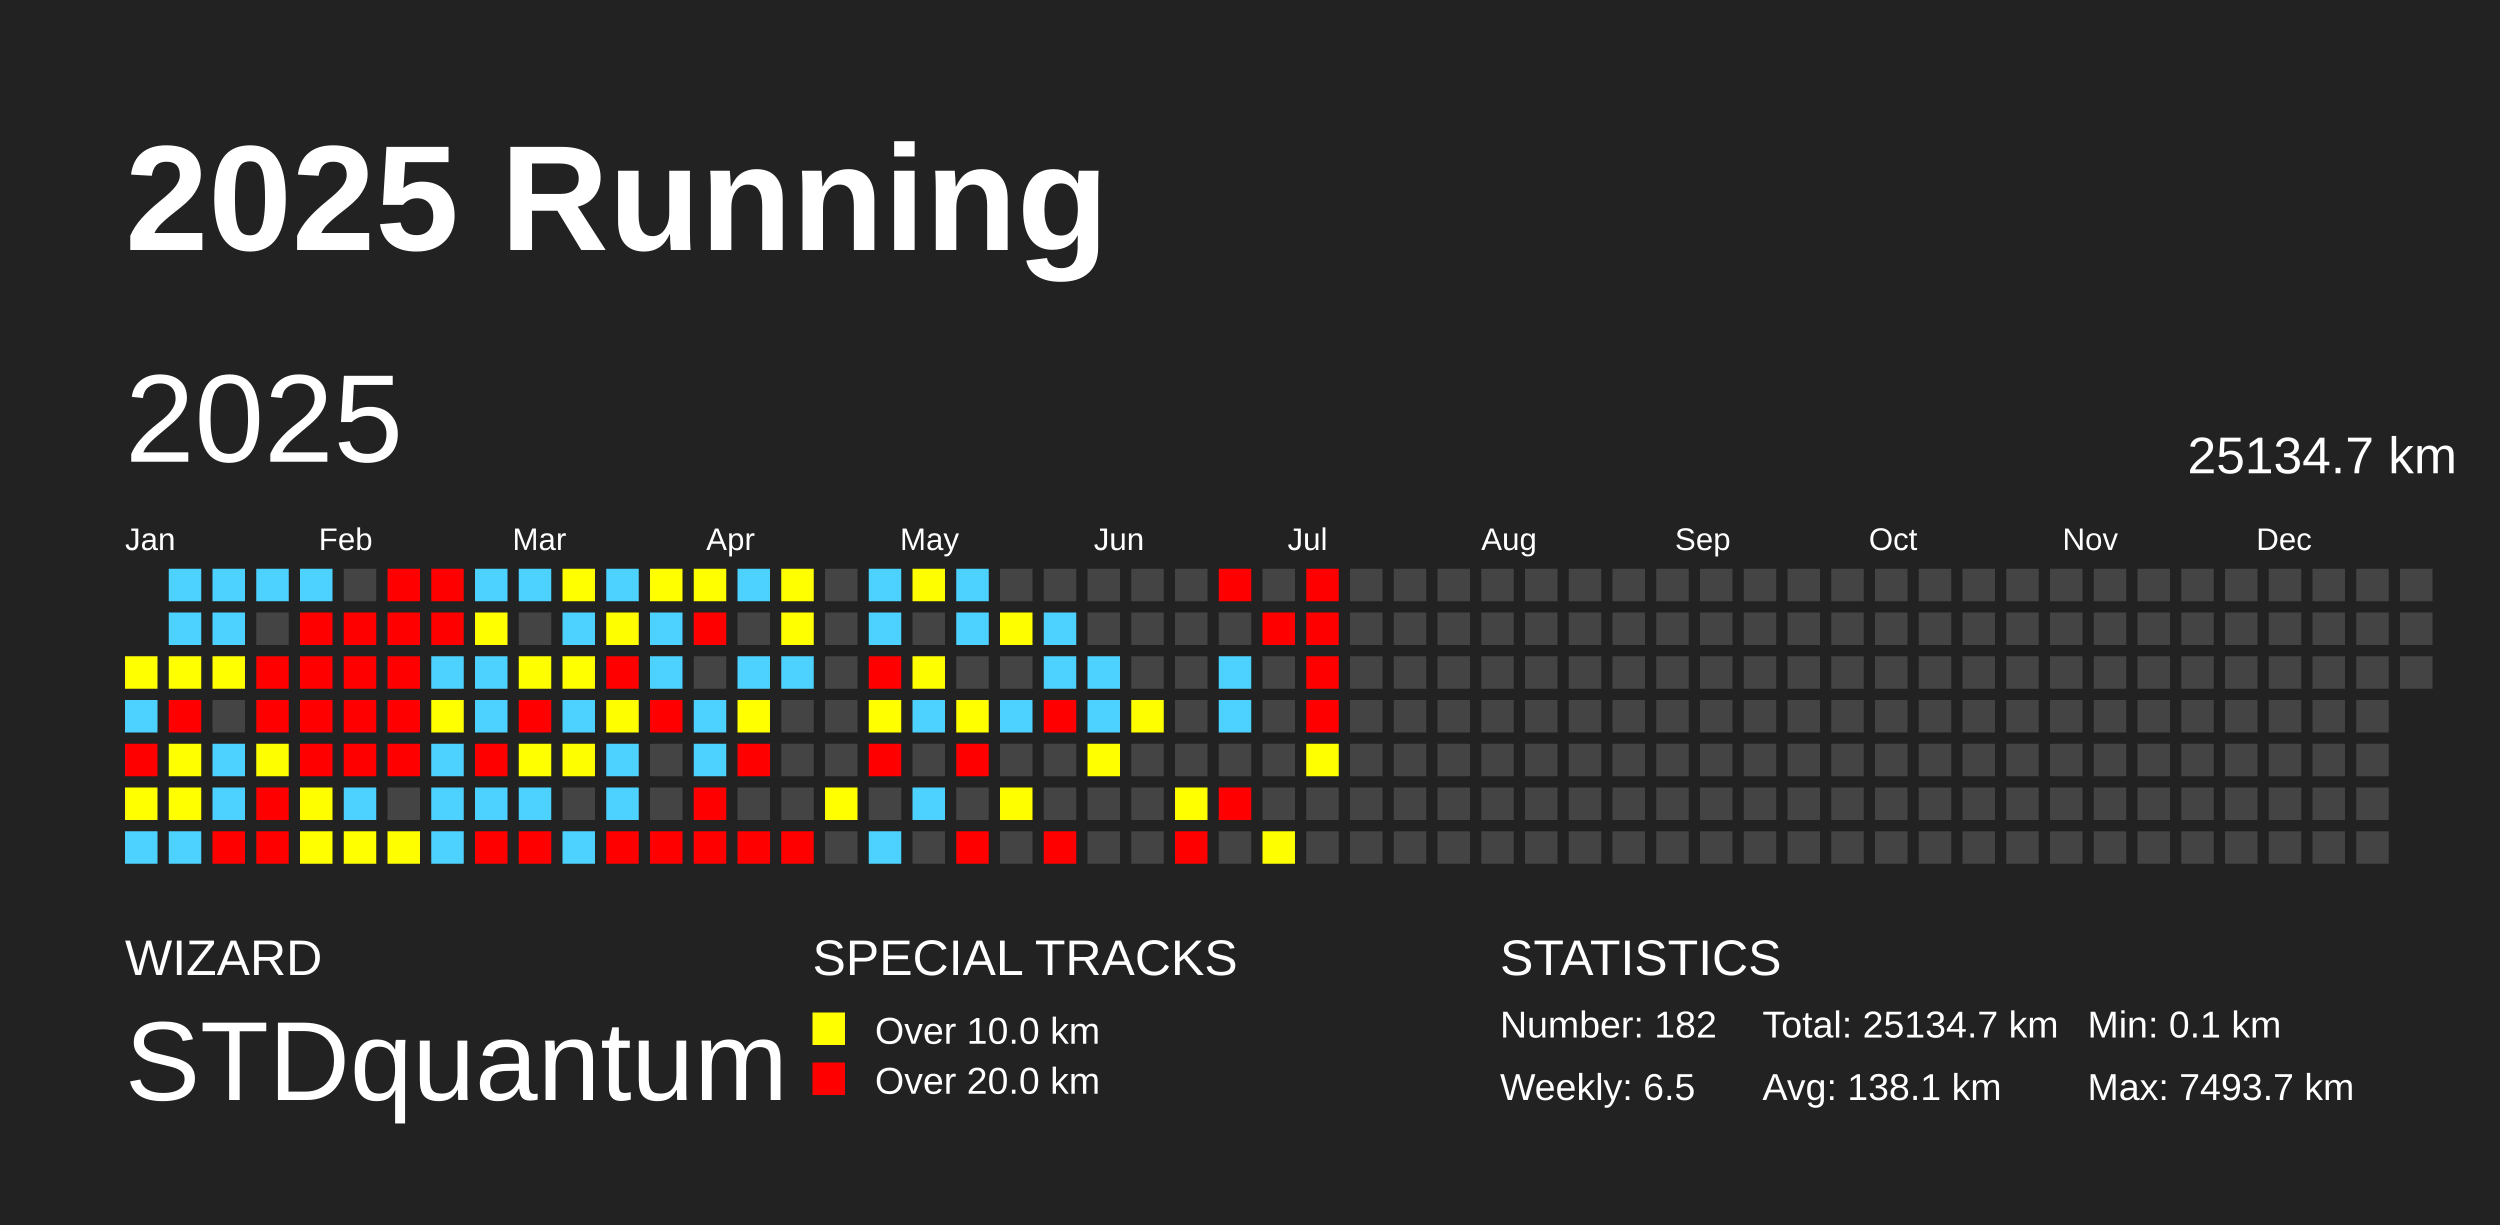
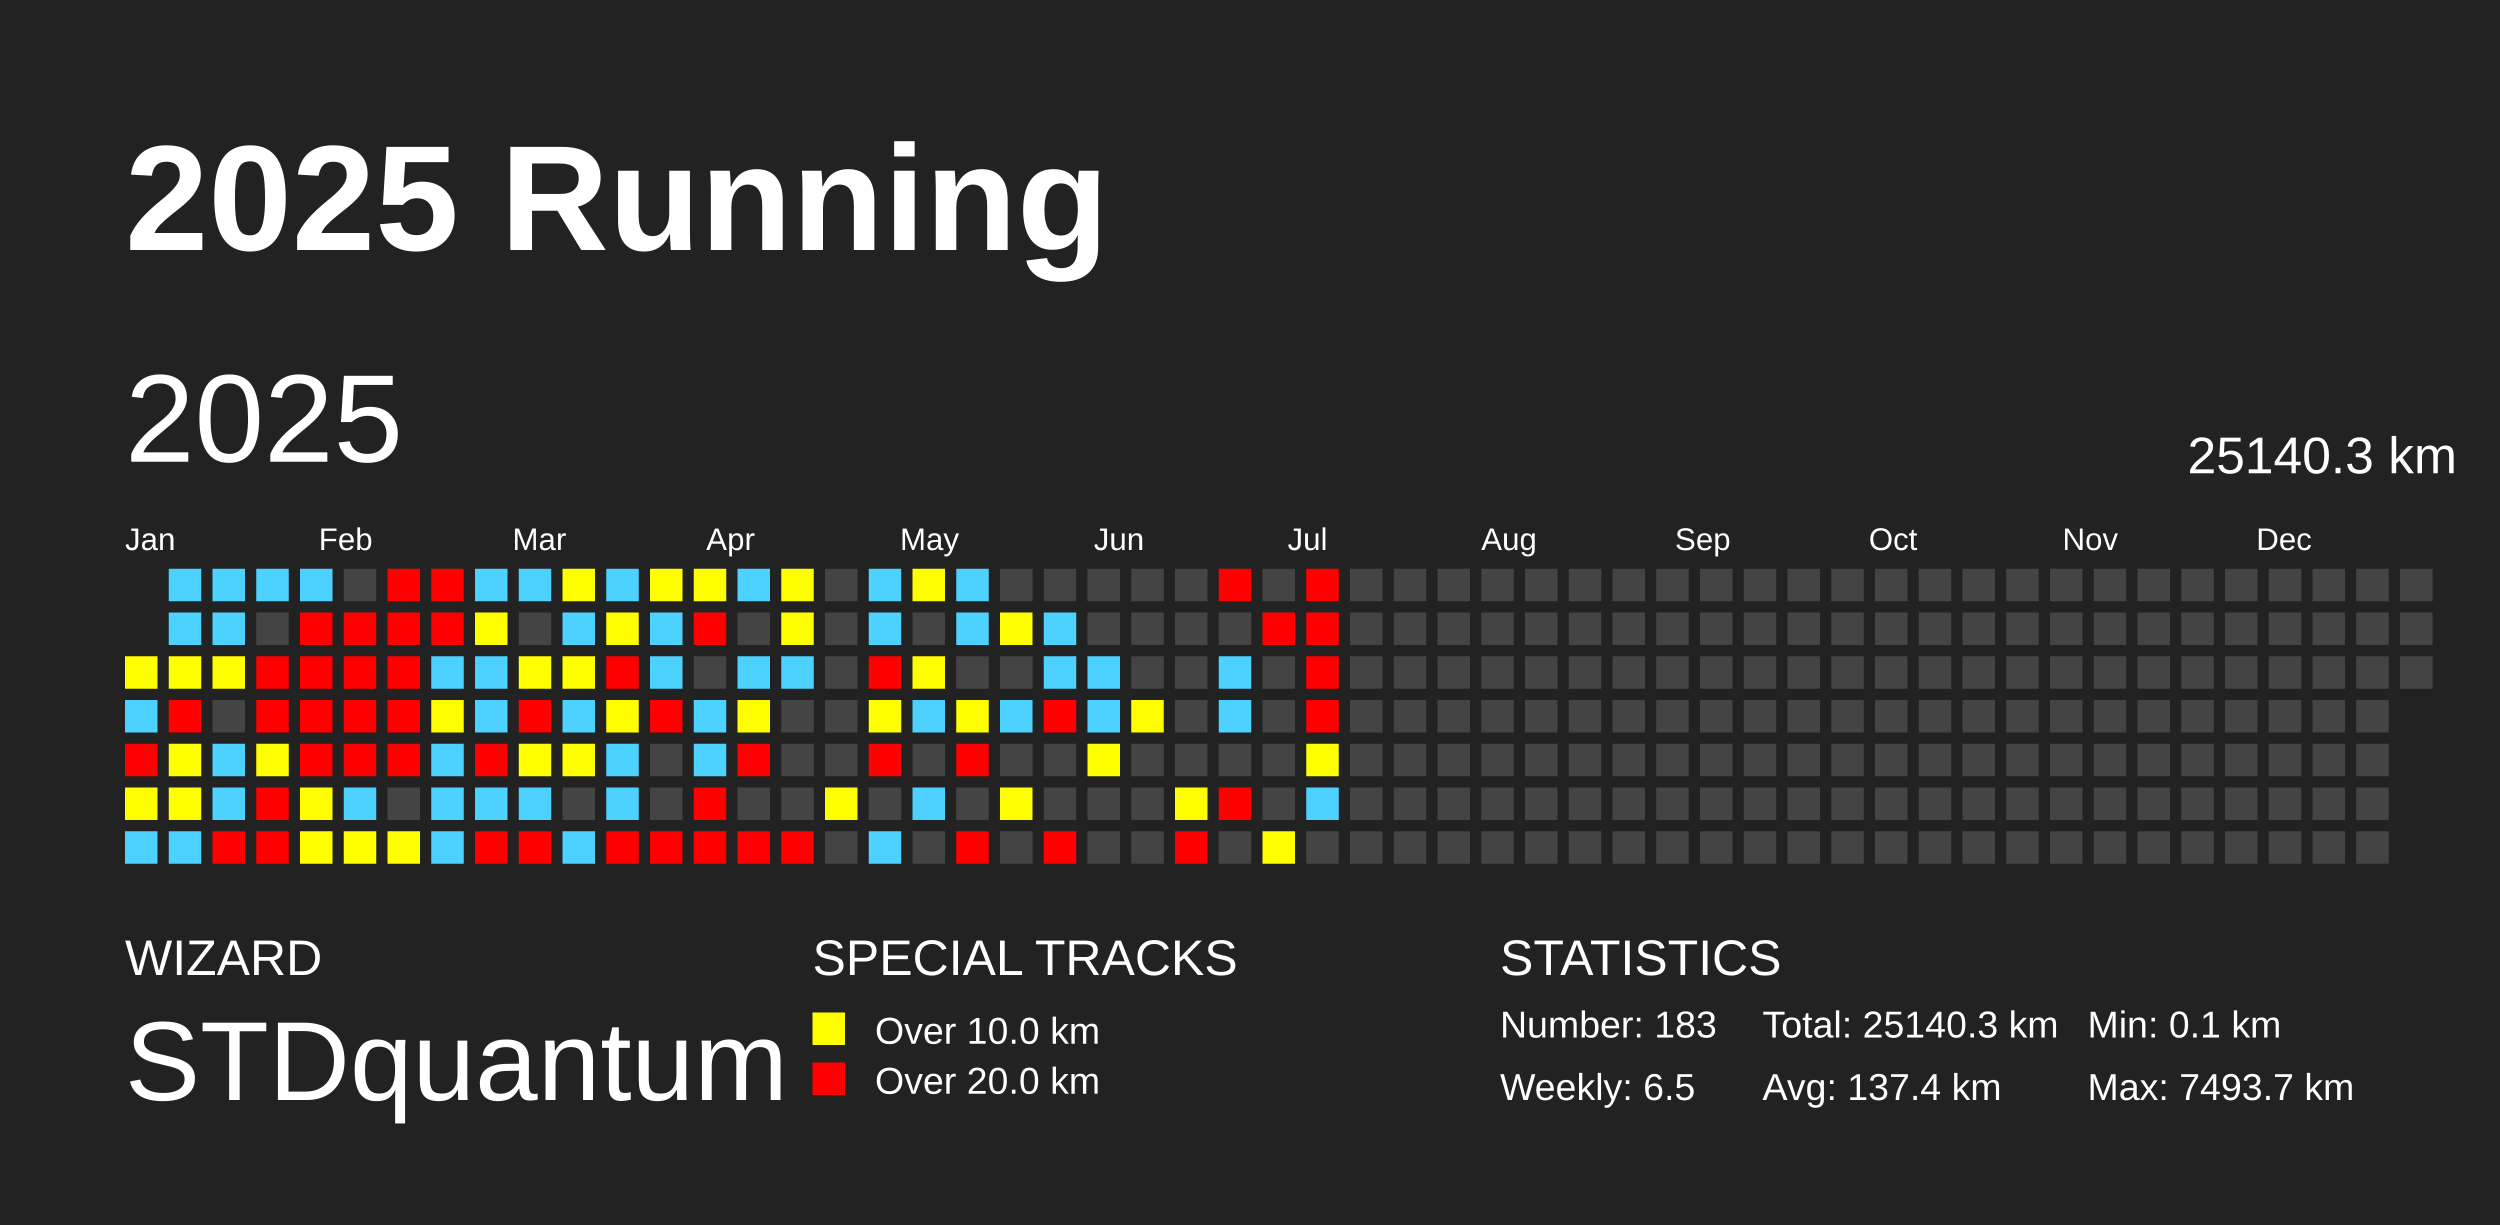
<svg xmlns="http://www.w3.org/2000/svg" baseProfile="full" height="98mm" version="1.1" viewBox="0,0,200,98" width="200mm">
  <defs />
  <rect fill="#222222" height="98" width="200" x="0" y="0" />
  <text fill="#FFFFFF" style="font-size:12px; font-family:Arial; font-weight:bold;" x="10" y="20">2025 Running</text>
  <text fill="#FFFFFF" style="font-size:4px; font-family:Arial" x="10" y="78">WIZARD</text>
  <text fill="#FFFFFF" style="font-size:9px; font-family:Arial" x="10" y="88">STDquantum</text>
  <text fill="#FFFFFF" style="font-size:4px; font-family:Arial" x="65" y="78">SPECIAL TRACKS</text>
  <rect fill="yellow" height="2.6" width="2.6" x="65" y="81" />
  <text fill="#FFFFFF" style="font-size:3px; font-family:Arial" x="70" y="83.5">Over 10.0 km</text>
  <rect fill="red" height="2.6" width="2.6" x="65" y="85" />
  <text fill="#FFFFFF" style="font-size:3px; font-family:Arial" x="70" y="87.5">Over 20.0 km</text>
  <text fill="#FFFFFF" style="font-size:4px; font-family:Arial" x="120" y="78">STATISTICS</text>
-   <text fill="#FFFFFF" style="font-size:3px; font-family:Arial" x="120" y="83">Number: 182</text>
+   <text fill="#FFFFFF" style="font-size:3px; font-family:Arial" x="120" y="83">Number: 183</text>
  <text fill="#FFFFFF" style="font-size:3px; font-family:Arial" x="120" y="88">Weekly: 6.5</text>
-   <text fill="#FFFFFF" style="font-size:3px; font-family:Arial" x="141" y="83">Total: 25134.7 km</text>
-   <text fill="#FFFFFF" style="font-size:3px; font-family:Arial" x="141" y="88">Avg: 138.1 km</text>
+   <text fill="#FFFFFF" style="font-size:3px; font-family:Arial" x="141" y="83">Total: 25140.3 km</text>
+   <text fill="#FFFFFF" style="font-size:3px; font-family:Arial" x="141" y="88">Avg: 137.4 km</text>
  <text fill="#FFFFFF" style="font-size:3px; font-family:Arial" x="167" y="83">Min: 0.1 km</text>
  <text fill="#FFFFFF" style="font-size:3px; font-family:Arial" x="167" y="88">Max: 7493.7 km</text>
  <text dominant-baseline="hanging" fill="#FFFFFF" style="font-size:10.0px; font-family:Arial;" x="10" y="30">2025</text>
-   <text dominant-baseline="hanging" fill="#FFFFFF" style="font-size:4.125px; font-family:Arial;" x="175" y="35">25134.7 km</text>
+   <text dominant-baseline="hanging" fill="#FFFFFF" style="font-size:4.125px; font-family:Arial;" x="175" y="35">25140.3 km</text>
  <text fill="#FFFFFF" style="font-size:2.5px; font-family:Arial" x="10.0" y="44">Jan</text>
  <text fill="#FFFFFF" style="font-size:2.5px; font-family:Arial" x="25.5" y="44">Feb</text>
  <text fill="#FFFFFF" style="font-size:2.5px; font-family:Arial" x="41.0" y="44">Mar</text>
  <text fill="#FFFFFF" style="font-size:2.5px; font-family:Arial" x="56.5" y="44">Apr</text>
  <text fill="#FFFFFF" style="font-size:2.5px; font-family:Arial" x="72.0" y="44">May</text>
  <text fill="#FFFFFF" style="font-size:2.5px; font-family:Arial" x="87.5" y="44">Jun</text>
  <text fill="#FFFFFF" style="font-size:2.5px; font-family:Arial" x="103.0" y="44">Jul</text>
  <text fill="#FFFFFF" style="font-size:2.5px; font-family:Arial" x="118.5" y="44">Aug</text>
  <text fill="#FFFFFF" style="font-size:2.5px; font-family:Arial" x="134.0" y="44">Sep</text>
  <text fill="#FFFFFF" style="font-size:2.5px; font-family:Arial" x="149.5" y="44">Oct</text>
  <text fill="#FFFFFF" style="font-size:2.5px; font-family:Arial" x="165.0" y="44">Nov</text>
  <text fill="#FFFFFF" style="font-size:2.5px; font-family:Arial" x="180.5" y="44">Dec</text>
  <rect fill="#ffff00" height="2.6" width="2.6" x="10.0" y="52.5" />
  <rect fill="#4dd2ff" height="2.6" width="2.6" x="10.0" y="56.0" />
  <rect fill="red" height="2.6" width="2.6" x="10.0" y="59.5" />
  <rect fill="#ffff00" height="2.6" width="2.6" x="10.0" y="63.0" />
  <rect fill="#4dd2ff" height="2.6" width="2.6" x="10.0" y="66.5" />
  <rect fill="#4dd2ff" height="2.6" width="2.6" x="13.5" y="45.5" />
  <rect fill="#4dd2ff" height="2.6" width="2.6" x="13.5" y="49.0" />
  <rect fill="#ffff00" height="2.6" width="2.6" x="13.5" y="52.5" />
  <rect fill="red" height="2.6" width="2.6" x="13.5" y="56.0" />
  <rect fill="#ffff00" height="2.6" width="2.6" x="13.5" y="59.5" />
  <rect fill="#ffff00" height="2.6" width="2.6" x="13.5" y="63.0" />
  <rect fill="#4dd2ff" height="2.6" width="2.6" x="13.5" y="66.5" />
  <rect fill="#4dd2ff" height="2.6" width="2.6" x="17.0" y="45.5" />
  <rect fill="#4dd2ff" height="2.6" width="2.6" x="17.0" y="49.0" />
  <rect fill="#ffff00" height="2.6" width="2.6" x="17.0" y="52.5" />
  <rect fill="#444444" height="2.6" width="2.6" x="17.0" y="56.0" />
  <rect fill="#4dd2ff" height="2.6" width="2.6" x="17.0" y="59.5" />
  <rect fill="#4dd2ff" height="2.6" width="2.6" x="17.0" y="63.0" />
  <rect fill="red" height="2.6" width="2.6" x="17.0" y="66.5" />
  <rect fill="#4dd2ff" height="2.6" width="2.6" x="20.5" y="45.5" />
  <rect fill="#444444" height="2.6" width="2.6" x="20.5" y="49.0" />
  <rect fill="red" height="2.6" width="2.6" x="20.5" y="52.5" />
  <rect fill="red" height="2.6" width="2.6" x="20.5" y="56.0" />
  <rect fill="#fffe00" height="2.6" width="2.6" x="20.5" y="59.5" />
  <rect fill="red" height="2.6" width="2.6" x="20.5" y="63.0" />
  <rect fill="red" height="2.6" width="2.6" x="20.5" y="66.5" />
  <rect fill="#4dd2ff" height="2.6" width="2.6" x="24.0" y="45.5" />
  <rect fill="red" height="2.6" width="2.6" x="24.0" y="49.0" />
  <rect fill="red" height="2.6" width="2.6" x="24.0" y="52.5" />
  <rect fill="red" height="2.6" width="2.6" x="24.0" y="56.0" />
  <rect fill="red" height="2.6" width="2.6" x="24.0" y="59.5" />
  <rect fill="#fffe00" height="2.6" width="2.6" x="24.0" y="63.0" />
  <rect fill="#ffff00" height="2.6" width="2.6" x="24.0" y="66.5" />
  <rect fill="#444444" height="2.6" width="2.6" x="27.5" y="45.5" />
  <rect fill="red" height="2.6" width="2.6" x="27.5" y="49.0" />
  <rect fill="red" height="2.6" width="2.6" x="27.5" y="52.5" />
  <rect fill="red" height="2.6" width="2.6" x="27.5" y="56.0" />
  <rect fill="red" height="2.6" width="2.6" x="27.5" y="59.5" />
  <rect fill="#4dd2ff" height="2.6" width="2.6" x="27.5" y="63.0" />
  <rect fill="#ffff00" height="2.6" width="2.6" x="27.5" y="66.5" />
  <rect fill="red" height="2.6" width="2.6" x="31.0" y="45.5" />
  <rect fill="red" height="2.6" width="2.6" x="31.0" y="49.0" />
  <rect fill="red" height="2.6" width="2.6" x="31.0" y="52.5" />
  <rect fill="red" height="2.6" width="2.6" x="31.0" y="56.0" />
  <rect fill="red" height="2.6" width="2.6" x="31.0" y="59.5" />
  <rect fill="#444444" height="2.6" width="2.6" x="31.0" y="63.0" />
  <rect fill="#fffe00" height="2.6" width="2.6" x="31.0" y="66.5" />
  <rect fill="red" height="2.6" width="2.6" x="34.5" y="45.5" />
  <rect fill="red" height="2.6" width="2.6" x="34.5" y="49.0" />
  <rect fill="#4dd2ff" height="2.6" width="2.6" x="34.5" y="52.5" />
  <rect fill="#ffff00" height="2.6" width="2.6" x="34.5" y="56.0" />
  <rect fill="#4dd2ff" height="2.6" width="2.6" x="34.5" y="59.5" />
  <rect fill="#4dd2ff" height="2.6" width="2.6" x="34.5" y="63.0" />
  <rect fill="#4dd2ff" height="2.6" width="2.6" x="34.5" y="66.5" />
  <rect fill="#4dd2ff" height="2.6" width="2.6" x="38.0" y="45.5" />
  <rect fill="#ffff00" height="2.6" width="2.6" x="38.0" y="49.0" />
  <rect fill="#4dd2ff" height="2.6" width="2.6" x="38.0" y="52.5" />
  <rect fill="#4dd2ff" height="2.6" width="2.6" x="38.0" y="56.0" />
  <rect fill="red" height="2.6" width="2.6" x="38.0" y="59.5" />
  <rect fill="#4dd2ff" height="2.6" width="2.6" x="38.0" y="63.0" />
  <rect fill="red" height="2.6" width="2.6" x="38.0" y="66.5" />
  <rect fill="#4dd2ff" height="2.6" width="2.6" x="41.5" y="45.5" />
  <rect fill="#444444" height="2.6" width="2.6" x="41.5" y="49.0" />
  <rect fill="#fffe00" height="2.6" width="2.6" x="41.5" y="52.5" />
  <rect fill="red" height="2.6" width="2.6" x="41.5" y="56.0" />
  <rect fill="#ffff00" height="2.6" width="2.6" x="41.5" y="59.5" />
  <rect fill="#4dd2ff" height="2.6" width="2.6" x="41.5" y="63.0" />
  <rect fill="red" height="2.6" width="2.6" x="41.5" y="66.5" />
  <rect fill="#ffff00" height="2.6" width="2.6" x="45.0" y="45.5" />
  <rect fill="#4dd2ff" height="2.6" width="2.6" x="45.0" y="49.0" />
  <rect fill="#ffff00" height="2.6" width="2.6" x="45.0" y="52.5" />
  <rect fill="#4dd2ff" height="2.6" width="2.6" x="45.0" y="56.0" />
  <rect fill="#fffe00" height="2.6" width="2.6" x="45.0" y="59.5" />
  <rect fill="#444444" height="2.6" width="2.6" x="45.0" y="63.0" />
  <rect fill="#4dd2ff" height="2.6" width="2.6" x="45.0" y="66.5" />
  <rect fill="#4dd2ff" height="2.6" width="2.6" x="48.5" y="45.5" />
  <rect fill="#fffe00" height="2.6" width="2.6" x="48.5" y="49.0" />
  <rect fill="red" height="2.6" width="2.6" x="48.5" y="52.5" />
  <rect fill="#fffe00" height="2.6" width="2.6" x="48.5" y="56.0" />
  <rect fill="#4dd2ff" height="2.6" width="2.6" x="48.5" y="59.5" />
  <rect fill="#4dd2ff" height="2.6" width="2.6" x="48.5" y="63.0" />
  <rect fill="red" height="2.6" width="2.6" x="48.5" y="66.5" />
  <rect fill="#ffff00" height="2.6" width="2.6" x="52.0" y="45.5" />
  <rect fill="#4dd2ff" height="2.6" width="2.6" x="52.0" y="49.0" />
  <rect fill="#4dd2ff" height="2.6" width="2.6" x="52.0" y="52.5" />
  <rect fill="red" height="2.6" width="2.6" x="52.0" y="56.0" />
  <rect fill="#444444" height="2.6" width="2.6" x="52.0" y="59.5" />
  <rect fill="#444444" height="2.6" width="2.6" x="52.0" y="63.0" />
  <rect fill="red" height="2.6" width="2.6" x="52.0" y="66.5" />
  <rect fill="#ffff00" height="2.6" width="2.6" x="55.5" y="45.5" />
  <rect fill="red" height="2.6" width="2.6" x="55.5" y="49.0" />
  <rect fill="#444444" height="2.6" width="2.6" x="55.5" y="52.5" />
  <rect fill="#4dd2ff" height="2.6" width="2.6" x="55.5" y="56.0" />
  <rect fill="#4dd2ff" height="2.6" width="2.6" x="55.5" y="59.5" />
  <rect fill="red" height="2.6" width="2.6" x="55.5" y="63.0" />
  <rect fill="red" height="2.6" width="2.6" x="55.5" y="66.5" />
  <rect fill="#4dd2ff" height="2.6" width="2.6" x="59.0" y="45.5" />
  <rect fill="#444444" height="2.6" width="2.6" x="59.0" y="49.0" />
  <rect fill="#4dd2ff" height="2.6" width="2.6" x="59.0" y="52.5" />
  <rect fill="#ffff00" height="2.6" width="2.6" x="59.0" y="56.0" />
  <rect fill="red" height="2.6" width="2.6" x="59.0" y="59.5" />
  <rect fill="#444444" height="2.6" width="2.6" x="59.0" y="63.0" />
  <rect fill="red" height="2.6" width="2.6" x="59.0" y="66.5" />
  <rect fill="#ffff00" height="2.6" width="2.6" x="62.5" y="45.5" />
  <rect fill="#ffff00" height="2.6" width="2.6" x="62.5" y="49.0" />
  <rect fill="#4dd2ff" height="2.6" width="2.6" x="62.5" y="52.5" />
  <rect fill="#444444" height="2.6" width="2.6" x="62.5" y="56.0" />
  <rect fill="#444444" height="2.6" width="2.6" x="62.5" y="59.5" />
  <rect fill="#444444" height="2.6" width="2.6" x="62.5" y="63.0" />
  <rect fill="red" height="2.6" width="2.6" x="62.5" y="66.5" />
  <rect fill="#444444" height="2.6" width="2.6" x="66.0" y="45.5" />
  <rect fill="#444444" height="2.6" width="2.6" x="66.0" y="49.0" />
  <rect fill="#444444" height="2.6" width="2.6" x="66.0" y="52.5" />
  <rect fill="#444444" height="2.6" width="2.6" x="66.0" y="56.0" />
  <rect fill="#444444" height="2.6" width="2.6" x="66.0" y="59.5" />
  <rect fill="#ffff00" height="2.6" width="2.6" x="66.0" y="63.0" />
  <rect fill="#444444" height="2.6" width="2.6" x="66.0" y="66.5" />
  <rect fill="#4dd2ff" height="2.6" width="2.6" x="69.5" y="45.5" />
  <rect fill="#4dd2ff" height="2.6" width="2.6" x="69.5" y="49.0" />
  <rect fill="red" height="2.6" width="2.6" x="69.5" y="52.5" />
  <rect fill="#ffff00" height="2.6" width="2.6" x="69.5" y="56.0" />
  <rect fill="red" height="2.6" width="2.6" x="69.5" y="59.5" />
  <rect fill="#444444" height="2.6" width="2.6" x="69.5" y="63.0" />
  <rect fill="#4dd2ff" height="2.6" width="2.6" x="69.5" y="66.5" />
  <rect fill="#fffe00" height="2.6" width="2.6" x="73.0" y="45.5" />
  <rect fill="#444444" height="2.6" width="2.6" x="73.0" y="49.0" />
  <rect fill="#fffe00" height="2.6" width="2.6" x="73.0" y="52.5" />
  <rect fill="#4dd2ff" height="2.6" width="2.6" x="73.0" y="56.0" />
  <rect fill="#444444" height="2.6" width="2.6" x="73.0" y="59.5" />
  <rect fill="#4dd2ff" height="2.6" width="2.6" x="73.0" y="63.0" />
  <rect fill="#444444" height="2.6" width="2.6" x="73.0" y="66.5" />
  <rect fill="#4dd2ff" height="2.6" width="2.6" x="76.5" y="45.5" />
  <rect fill="#4dd2ff" height="2.6" width="2.6" x="76.5" y="49.0" />
  <rect fill="#444444" height="2.6" width="2.6" x="76.5" y="52.5" />
  <rect fill="#ffff00" height="2.6" width="2.6" x="76.5" y="56.0" />
  <rect fill="red" height="2.6" width="2.6" x="76.5" y="59.5" />
  <rect fill="#444444" height="2.6" width="2.6" x="76.5" y="63.0" />
  <rect fill="red" height="2.6" width="2.6" x="76.5" y="66.5" />
  <rect fill="#444444" height="2.6" width="2.6" x="80.0" y="45.5" />
  <rect fill="#fffe00" height="2.6" width="2.6" x="80.0" y="49.0" />
  <rect fill="#444444" height="2.6" width="2.6" x="80.0" y="52.5" />
  <rect fill="#4dd2ff" height="2.6" width="2.6" x="80.0" y="56.0" />
  <rect fill="#444444" height="2.6" width="2.6" x="80.0" y="59.5" />
  <rect fill="#fffe00" height="2.6" width="2.6" x="80.0" y="63.0" />
  <rect fill="#444444" height="2.6" width="2.6" x="80.0" y="66.5" />
  <rect fill="#444444" height="2.6" width="2.6" x="83.5" y="45.5" />
  <rect fill="#4dd2ff" height="2.6" width="2.6" x="83.5" y="49.0" />
  <rect fill="#4dd2ff" height="2.6" width="2.6" x="83.5" y="52.5" />
  <rect fill="red" height="2.6" width="2.6" x="83.5" y="56.0" />
  <rect fill="#444444" height="2.6" width="2.6" x="83.5" y="59.5" />
  <rect fill="#444444" height="2.6" width="2.6" x="83.5" y="63.0" />
  <rect fill="red" height="2.6" width="2.6" x="83.5" y="66.5" />
  <rect fill="#444444" height="2.6" width="2.6" x="87.0" y="45.5" />
  <rect fill="#444444" height="2.6" width="2.6" x="87.0" y="49.0" />
  <rect fill="#4dd2ff" height="2.6" width="2.6" x="87.0" y="52.5" />
  <rect fill="#4dd2ff" height="2.6" width="2.6" x="87.0" y="56.0" />
  <rect fill="#ffff00" height="2.6" width="2.6" x="87.0" y="59.5" />
  <rect fill="#444444" height="2.6" width="2.6" x="87.0" y="63.0" />
  <rect fill="#444444" height="2.6" width="2.6" x="87.0" y="66.5" />
  <rect fill="#444444" height="2.6" width="2.6" x="90.5" y="45.5" />
  <rect fill="#444444" height="2.6" width="2.6" x="90.5" y="49.0" />
  <rect fill="#444444" height="2.6" width="2.6" x="90.5" y="52.5" />
  <rect fill="#fffe00" height="2.6" width="2.6" x="90.5" y="56.0" />
  <rect fill="#444444" height="2.6" width="2.6" x="90.5" y="59.5" />
  <rect fill="#444444" height="2.6" width="2.6" x="90.5" y="63.0" />
  <rect fill="#444444" height="2.6" width="2.6" x="90.5" y="66.5" />
  <rect fill="#444444" height="2.6" width="2.6" x="94.0" y="45.5" />
  <rect fill="#444444" height="2.6" width="2.6" x="94.0" y="49.0" />
  <rect fill="#444444" height="2.6" width="2.6" x="94.0" y="52.5" />
  <rect fill="#444444" height="2.6" width="2.6" x="94.0" y="56.0" />
  <rect fill="#444444" height="2.6" width="2.6" x="94.0" y="59.5" />
  <rect fill="#ffff00" height="2.6" width="2.6" x="94.0" y="63.0" />
  <rect fill="red" height="2.6" width="2.6" x="94.0" y="66.5" />
  <rect fill="red" height="2.6" width="2.6" x="97.5" y="45.5" />
  <rect fill="#444444" height="2.6" width="2.6" x="97.5" y="49.0" />
  <rect fill="#4dd2ff" height="2.6" width="2.6" x="97.5" y="52.5" />
  <rect fill="#4dd2ff" height="2.6" width="2.6" x="97.5" y="56.0" />
  <rect fill="#444444" height="2.6" width="2.6" x="97.5" y="59.5" />
  <rect fill="red" height="2.6" width="2.6" x="97.5" y="63.0" />
  <rect fill="#444444" height="2.6" width="2.6" x="97.5" y="66.5" />
  <rect fill="#444444" height="2.6" width="2.6" x="101.0" y="45.5" />
  <rect fill="red" height="2.6" width="2.6" x="101.0" y="49.0" />
  <rect fill="#444444" height="2.6" width="2.6" x="101.0" y="52.5" />
  <rect fill="#444444" height="2.6" width="2.6" x="101.0" y="56.0" />
  <rect fill="#444444" height="2.6" width="2.6" x="101.0" y="59.5" />
  <rect fill="#444444" height="2.6" width="2.6" x="101.0" y="63.0" />
  <rect fill="#fffe00" height="2.6" width="2.6" x="101.0" y="66.5" />
  <rect fill="red" height="2.6" width="2.6" x="104.5" y="45.5" />
  <rect fill="red" height="2.6" width="2.6" x="104.5" y="49.0" />
  <rect fill="red" height="2.6" width="2.6" x="104.5" y="52.5" />
  <rect fill="red" height="2.6" width="2.6" x="104.5" y="56.0" />
  <rect fill="#ffff00" height="2.6" width="2.6" x="104.5" y="59.5" />
-   <rect fill="#444444" height="2.6" width="2.6" x="104.5" y="63.0" />
+   <rect fill="#4dd2ff" height="2.6" width="2.6" x="104.5" y="63.0" />
  <rect fill="#444444" height="2.6" width="2.6" x="104.5" y="66.5" />
  <rect fill="#444444" height="2.6" width="2.6" x="108.0" y="45.5" />
  <rect fill="#444444" height="2.6" width="2.6" x="108.0" y="49.0" />
  <rect fill="#444444" height="2.6" width="2.6" x="108.0" y="52.5" />
  <rect fill="#444444" height="2.6" width="2.6" x="108.0" y="56.0" />
  <rect fill="#444444" height="2.6" width="2.6" x="108.0" y="59.5" />
  <rect fill="#444444" height="2.6" width="2.6" x="108.0" y="63.0" />
  <rect fill="#444444" height="2.6" width="2.6" x="108.0" y="66.5" />
  <rect fill="#444444" height="2.6" width="2.6" x="111.5" y="45.5" />
  <rect fill="#444444" height="2.6" width="2.6" x="111.5" y="49.0" />
  <rect fill="#444444" height="2.6" width="2.6" x="111.5" y="52.5" />
  <rect fill="#444444" height="2.6" width="2.6" x="111.5" y="56.0" />
  <rect fill="#444444" height="2.6" width="2.6" x="111.5" y="59.5" />
  <rect fill="#444444" height="2.6" width="2.6" x="111.5" y="63.0" />
  <rect fill="#444444" height="2.6" width="2.6" x="111.5" y="66.5" />
  <rect fill="#444444" height="2.6" width="2.6" x="115.0" y="45.5" />
  <rect fill="#444444" height="2.6" width="2.6" x="115.0" y="49.0" />
  <rect fill="#444444" height="2.6" width="2.6" x="115.0" y="52.5" />
  <rect fill="#444444" height="2.6" width="2.6" x="115.0" y="56.0" />
  <rect fill="#444444" height="2.6" width="2.6" x="115.0" y="59.5" />
  <rect fill="#444444" height="2.6" width="2.6" x="115.0" y="63.0" />
  <rect fill="#444444" height="2.6" width="2.6" x="115.0" y="66.5" />
  <rect fill="#444444" height="2.6" width="2.6" x="118.5" y="45.5" />
  <rect fill="#444444" height="2.6" width="2.6" x="118.5" y="49.0" />
  <rect fill="#444444" height="2.6" width="2.6" x="118.5" y="52.5" />
  <rect fill="#444444" height="2.6" width="2.6" x="118.5" y="56.0" />
  <rect fill="#444444" height="2.6" width="2.6" x="118.5" y="59.5" />
  <rect fill="#444444" height="2.6" width="2.6" x="118.5" y="63.0" />
  <rect fill="#444444" height="2.6" width="2.6" x="118.5" y="66.5" />
  <rect fill="#444444" height="2.6" width="2.6" x="122.0" y="45.5" />
  <rect fill="#444444" height="2.6" width="2.6" x="122.0" y="49.0" />
  <rect fill="#444444" height="2.6" width="2.6" x="122.0" y="52.5" />
  <rect fill="#444444" height="2.6" width="2.6" x="122.0" y="56.0" />
  <rect fill="#444444" height="2.6" width="2.6" x="122.0" y="59.5" />
  <rect fill="#444444" height="2.6" width="2.6" x="122.0" y="63.0" />
  <rect fill="#444444" height="2.6" width="2.6" x="122.0" y="66.5" />
  <rect fill="#444444" height="2.6" width="2.6" x="125.5" y="45.5" />
  <rect fill="#444444" height="2.6" width="2.6" x="125.5" y="49.0" />
  <rect fill="#444444" height="2.6" width="2.6" x="125.5" y="52.5" />
  <rect fill="#444444" height="2.6" width="2.6" x="125.5" y="56.0" />
  <rect fill="#444444" height="2.6" width="2.6" x="125.5" y="59.5" />
  <rect fill="#444444" height="2.6" width="2.6" x="125.5" y="63.0" />
  <rect fill="#444444" height="2.6" width="2.6" x="125.5" y="66.5" />
  <rect fill="#444444" height="2.6" width="2.6" x="129.0" y="45.5" />
  <rect fill="#444444" height="2.6" width="2.6" x="129.0" y="49.0" />
  <rect fill="#444444" height="2.6" width="2.6" x="129.0" y="52.5" />
  <rect fill="#444444" height="2.6" width="2.6" x="129.0" y="56.0" />
  <rect fill="#444444" height="2.6" width="2.6" x="129.0" y="59.5" />
  <rect fill="#444444" height="2.6" width="2.6" x="129.0" y="63.0" />
  <rect fill="#444444" height="2.6" width="2.6" x="129.0" y="66.5" />
  <rect fill="#444444" height="2.6" width="2.6" x="132.5" y="45.5" />
  <rect fill="#444444" height="2.6" width="2.6" x="132.5" y="49.0" />
  <rect fill="#444444" height="2.6" width="2.6" x="132.5" y="52.5" />
  <rect fill="#444444" height="2.6" width="2.6" x="132.5" y="56.0" />
  <rect fill="#444444" height="2.6" width="2.6" x="132.5" y="59.5" />
  <rect fill="#444444" height="2.6" width="2.6" x="132.5" y="63.0" />
  <rect fill="#444444" height="2.6" width="2.6" x="132.5" y="66.5" />
  <rect fill="#444444" height="2.6" width="2.6" x="136.0" y="45.5" />
  <rect fill="#444444" height="2.6" width="2.6" x="136.0" y="49.0" />
  <rect fill="#444444" height="2.6" width="2.6" x="136.0" y="52.5" />
  <rect fill="#444444" height="2.6" width="2.6" x="136.0" y="56.0" />
  <rect fill="#444444" height="2.6" width="2.6" x="136.0" y="59.5" />
  <rect fill="#444444" height="2.6" width="2.6" x="136.0" y="63.0" />
  <rect fill="#444444" height="2.6" width="2.6" x="136.0" y="66.5" />
  <rect fill="#444444" height="2.6" width="2.6" x="139.5" y="45.5" />
  <rect fill="#444444" height="2.6" width="2.6" x="139.5" y="49.0" />
  <rect fill="#444444" height="2.6" width="2.6" x="139.5" y="52.5" />
  <rect fill="#444444" height="2.6" width="2.6" x="139.5" y="56.0" />
  <rect fill="#444444" height="2.6" width="2.6" x="139.5" y="59.5" />
  <rect fill="#444444" height="2.6" width="2.6" x="139.5" y="63.0" />
  <rect fill="#444444" height="2.6" width="2.6" x="139.5" y="66.5" />
  <rect fill="#444444" height="2.6" width="2.6" x="143.0" y="45.5" />
  <rect fill="#444444" height="2.6" width="2.6" x="143.0" y="49.0" />
  <rect fill="#444444" height="2.6" width="2.6" x="143.0" y="52.5" />
  <rect fill="#444444" height="2.6" width="2.6" x="143.0" y="56.0" />
  <rect fill="#444444" height="2.6" width="2.6" x="143.0" y="59.5" />
  <rect fill="#444444" height="2.6" width="2.6" x="143.0" y="63.0" />
  <rect fill="#444444" height="2.6" width="2.6" x="143.0" y="66.5" />
  <rect fill="#444444" height="2.6" width="2.6" x="146.5" y="45.5" />
  <rect fill="#444444" height="2.6" width="2.6" x="146.5" y="49.0" />
  <rect fill="#444444" height="2.6" width="2.6" x="146.5" y="52.5" />
  <rect fill="#444444" height="2.6" width="2.6" x="146.5" y="56.0" />
  <rect fill="#444444" height="2.6" width="2.6" x="146.5" y="59.5" />
  <rect fill="#444444" height="2.6" width="2.6" x="146.5" y="63.0" />
  <rect fill="#444444" height="2.6" width="2.6" x="146.5" y="66.5" />
  <rect fill="#444444" height="2.6" width="2.6" x="150.0" y="45.5" />
  <rect fill="#444444" height="2.6" width="2.6" x="150.0" y="49.0" />
  <rect fill="#444444" height="2.6" width="2.6" x="150.0" y="52.5" />
  <rect fill="#444444" height="2.6" width="2.6" x="150.0" y="56.0" />
  <rect fill="#444444" height="2.6" width="2.6" x="150.0" y="59.5" />
  <rect fill="#444444" height="2.6" width="2.6" x="150.0" y="63.0" />
  <rect fill="#444444" height="2.6" width="2.6" x="150.0" y="66.5" />
  <rect fill="#444444" height="2.6" width="2.6" x="153.5" y="45.5" />
  <rect fill="#444444" height="2.6" width="2.6" x="153.5" y="49.0" />
  <rect fill="#444444" height="2.6" width="2.6" x="153.5" y="52.5" />
  <rect fill="#444444" height="2.6" width="2.6" x="153.5" y="56.0" />
  <rect fill="#444444" height="2.6" width="2.6" x="153.5" y="59.5" />
  <rect fill="#444444" height="2.6" width="2.6" x="153.5" y="63.0" />
  <rect fill="#444444" height="2.6" width="2.6" x="153.5" y="66.5" />
  <rect fill="#444444" height="2.6" width="2.6" x="157.0" y="45.5" />
  <rect fill="#444444" height="2.6" width="2.6" x="157.0" y="49.0" />
  <rect fill="#444444" height="2.6" width="2.6" x="157.0" y="52.5" />
  <rect fill="#444444" height="2.6" width="2.6" x="157.0" y="56.0" />
  <rect fill="#444444" height="2.6" width="2.6" x="157.0" y="59.5" />
  <rect fill="#444444" height="2.6" width="2.6" x="157.0" y="63.0" />
  <rect fill="#444444" height="2.6" width="2.6" x="157.0" y="66.5" />
  <rect fill="#444444" height="2.6" width="2.6" x="160.5" y="45.5" />
  <rect fill="#444444" height="2.6" width="2.6" x="160.5" y="49.0" />
  <rect fill="#444444" height="2.6" width="2.6" x="160.5" y="52.5" />
  <rect fill="#444444" height="2.6" width="2.6" x="160.5" y="56.0" />
  <rect fill="#444444" height="2.6" width="2.6" x="160.5" y="59.5" />
  <rect fill="#444444" height="2.6" width="2.6" x="160.5" y="63.0" />
  <rect fill="#444444" height="2.6" width="2.6" x="160.5" y="66.5" />
  <rect fill="#444444" height="2.6" width="2.6" x="164.0" y="45.5" />
  <rect fill="#444444" height="2.6" width="2.6" x="164.0" y="49.0" />
  <rect fill="#444444" height="2.6" width="2.6" x="164.0" y="52.5" />
  <rect fill="#444444" height="2.6" width="2.6" x="164.0" y="56.0" />
  <rect fill="#444444" height="2.6" width="2.6" x="164.0" y="59.5" />
  <rect fill="#444444" height="2.6" width="2.6" x="164.0" y="63.0" />
  <rect fill="#444444" height="2.6" width="2.6" x="164.0" y="66.5" />
  <rect fill="#444444" height="2.6" width="2.6" x="167.5" y="45.5" />
  <rect fill="#444444" height="2.6" width="2.6" x="167.5" y="49.0" />
  <rect fill="#444444" height="2.6" width="2.6" x="167.5" y="52.5" />
  <rect fill="#444444" height="2.6" width="2.6" x="167.5" y="56.0" />
  <rect fill="#444444" height="2.6" width="2.6" x="167.5" y="59.5" />
  <rect fill="#444444" height="2.6" width="2.6" x="167.5" y="63.0" />
  <rect fill="#444444" height="2.6" width="2.6" x="167.5" y="66.5" />
  <rect fill="#444444" height="2.6" width="2.6" x="171.0" y="45.5" />
  <rect fill="#444444" height="2.6" width="2.6" x="171.0" y="49.0" />
  <rect fill="#444444" height="2.6" width="2.6" x="171.0" y="52.5" />
  <rect fill="#444444" height="2.6" width="2.6" x="171.0" y="56.0" />
  <rect fill="#444444" height="2.6" width="2.6" x="171.0" y="59.5" />
  <rect fill="#444444" height="2.6" width="2.6" x="171.0" y="63.0" />
  <rect fill="#444444" height="2.6" width="2.6" x="171.0" y="66.5" />
  <rect fill="#444444" height="2.6" width="2.6" x="174.5" y="45.5" />
  <rect fill="#444444" height="2.6" width="2.6" x="174.5" y="49.0" />
  <rect fill="#444444" height="2.6" width="2.6" x="174.5" y="52.5" />
  <rect fill="#444444" height="2.6" width="2.6" x="174.5" y="56.0" />
  <rect fill="#444444" height="2.6" width="2.6" x="174.5" y="59.5" />
  <rect fill="#444444" height="2.6" width="2.6" x="174.5" y="63.0" />
  <rect fill="#444444" height="2.6" width="2.6" x="174.5" y="66.5" />
  <rect fill="#444444" height="2.6" width="2.6" x="178.0" y="45.5" />
  <rect fill="#444444" height="2.6" width="2.6" x="178.0" y="49.0" />
  <rect fill="#444444" height="2.6" width="2.6" x="178.0" y="52.5" />
  <rect fill="#444444" height="2.6" width="2.6" x="178.0" y="56.0" />
  <rect fill="#444444" height="2.6" width="2.6" x="178.0" y="59.5" />
  <rect fill="#444444" height="2.6" width="2.6" x="178.0" y="63.0" />
  <rect fill="#444444" height="2.6" width="2.6" x="178.0" y="66.5" />
  <rect fill="#444444" height="2.6" width="2.6" x="181.5" y="45.5" />
  <rect fill="#444444" height="2.6" width="2.6" x="181.5" y="49.0" />
  <rect fill="#444444" height="2.6" width="2.6" x="181.5" y="52.5" />
  <rect fill="#444444" height="2.6" width="2.6" x="181.5" y="56.0" />
  <rect fill="#444444" height="2.6" width="2.6" x="181.5" y="59.5" />
  <rect fill="#444444" height="2.6" width="2.6" x="181.5" y="63.0" />
  <rect fill="#444444" height="2.6" width="2.6" x="181.5" y="66.5" />
  <rect fill="#444444" height="2.6" width="2.6" x="185.0" y="45.5" />
  <rect fill="#444444" height="2.6" width="2.6" x="185.0" y="49.0" />
  <rect fill="#444444" height="2.6" width="2.6" x="185.0" y="52.5" />
  <rect fill="#444444" height="2.6" width="2.6" x="185.0" y="56.0" />
  <rect fill="#444444" height="2.6" width="2.6" x="185.0" y="59.5" />
  <rect fill="#444444" height="2.6" width="2.6" x="185.0" y="63.0" />
  <rect fill="#444444" height="2.6" width="2.6" x="185.0" y="66.5" />
  <rect fill="#444444" height="2.6" width="2.6" x="188.5" y="45.5" />
  <rect fill="#444444" height="2.6" width="2.6" x="188.5" y="49.0" />
  <rect fill="#444444" height="2.6" width="2.6" x="188.5" y="52.5" />
  <rect fill="#444444" height="2.6" width="2.6" x="188.5" y="56.0" />
  <rect fill="#444444" height="2.6" width="2.6" x="188.5" y="59.5" />
  <rect fill="#444444" height="2.6" width="2.6" x="188.5" y="63.0" />
  <rect fill="#444444" height="2.6" width="2.6" x="188.5" y="66.5" />
  <rect fill="#444444" height="2.6" width="2.6" x="192.0" y="45.5" />
  <rect fill="#444444" height="2.6" width="2.6" x="192.0" y="49.0" />
  <rect fill="#444444" height="2.6" width="2.6" x="192.0" y="52.5" />
</svg>
